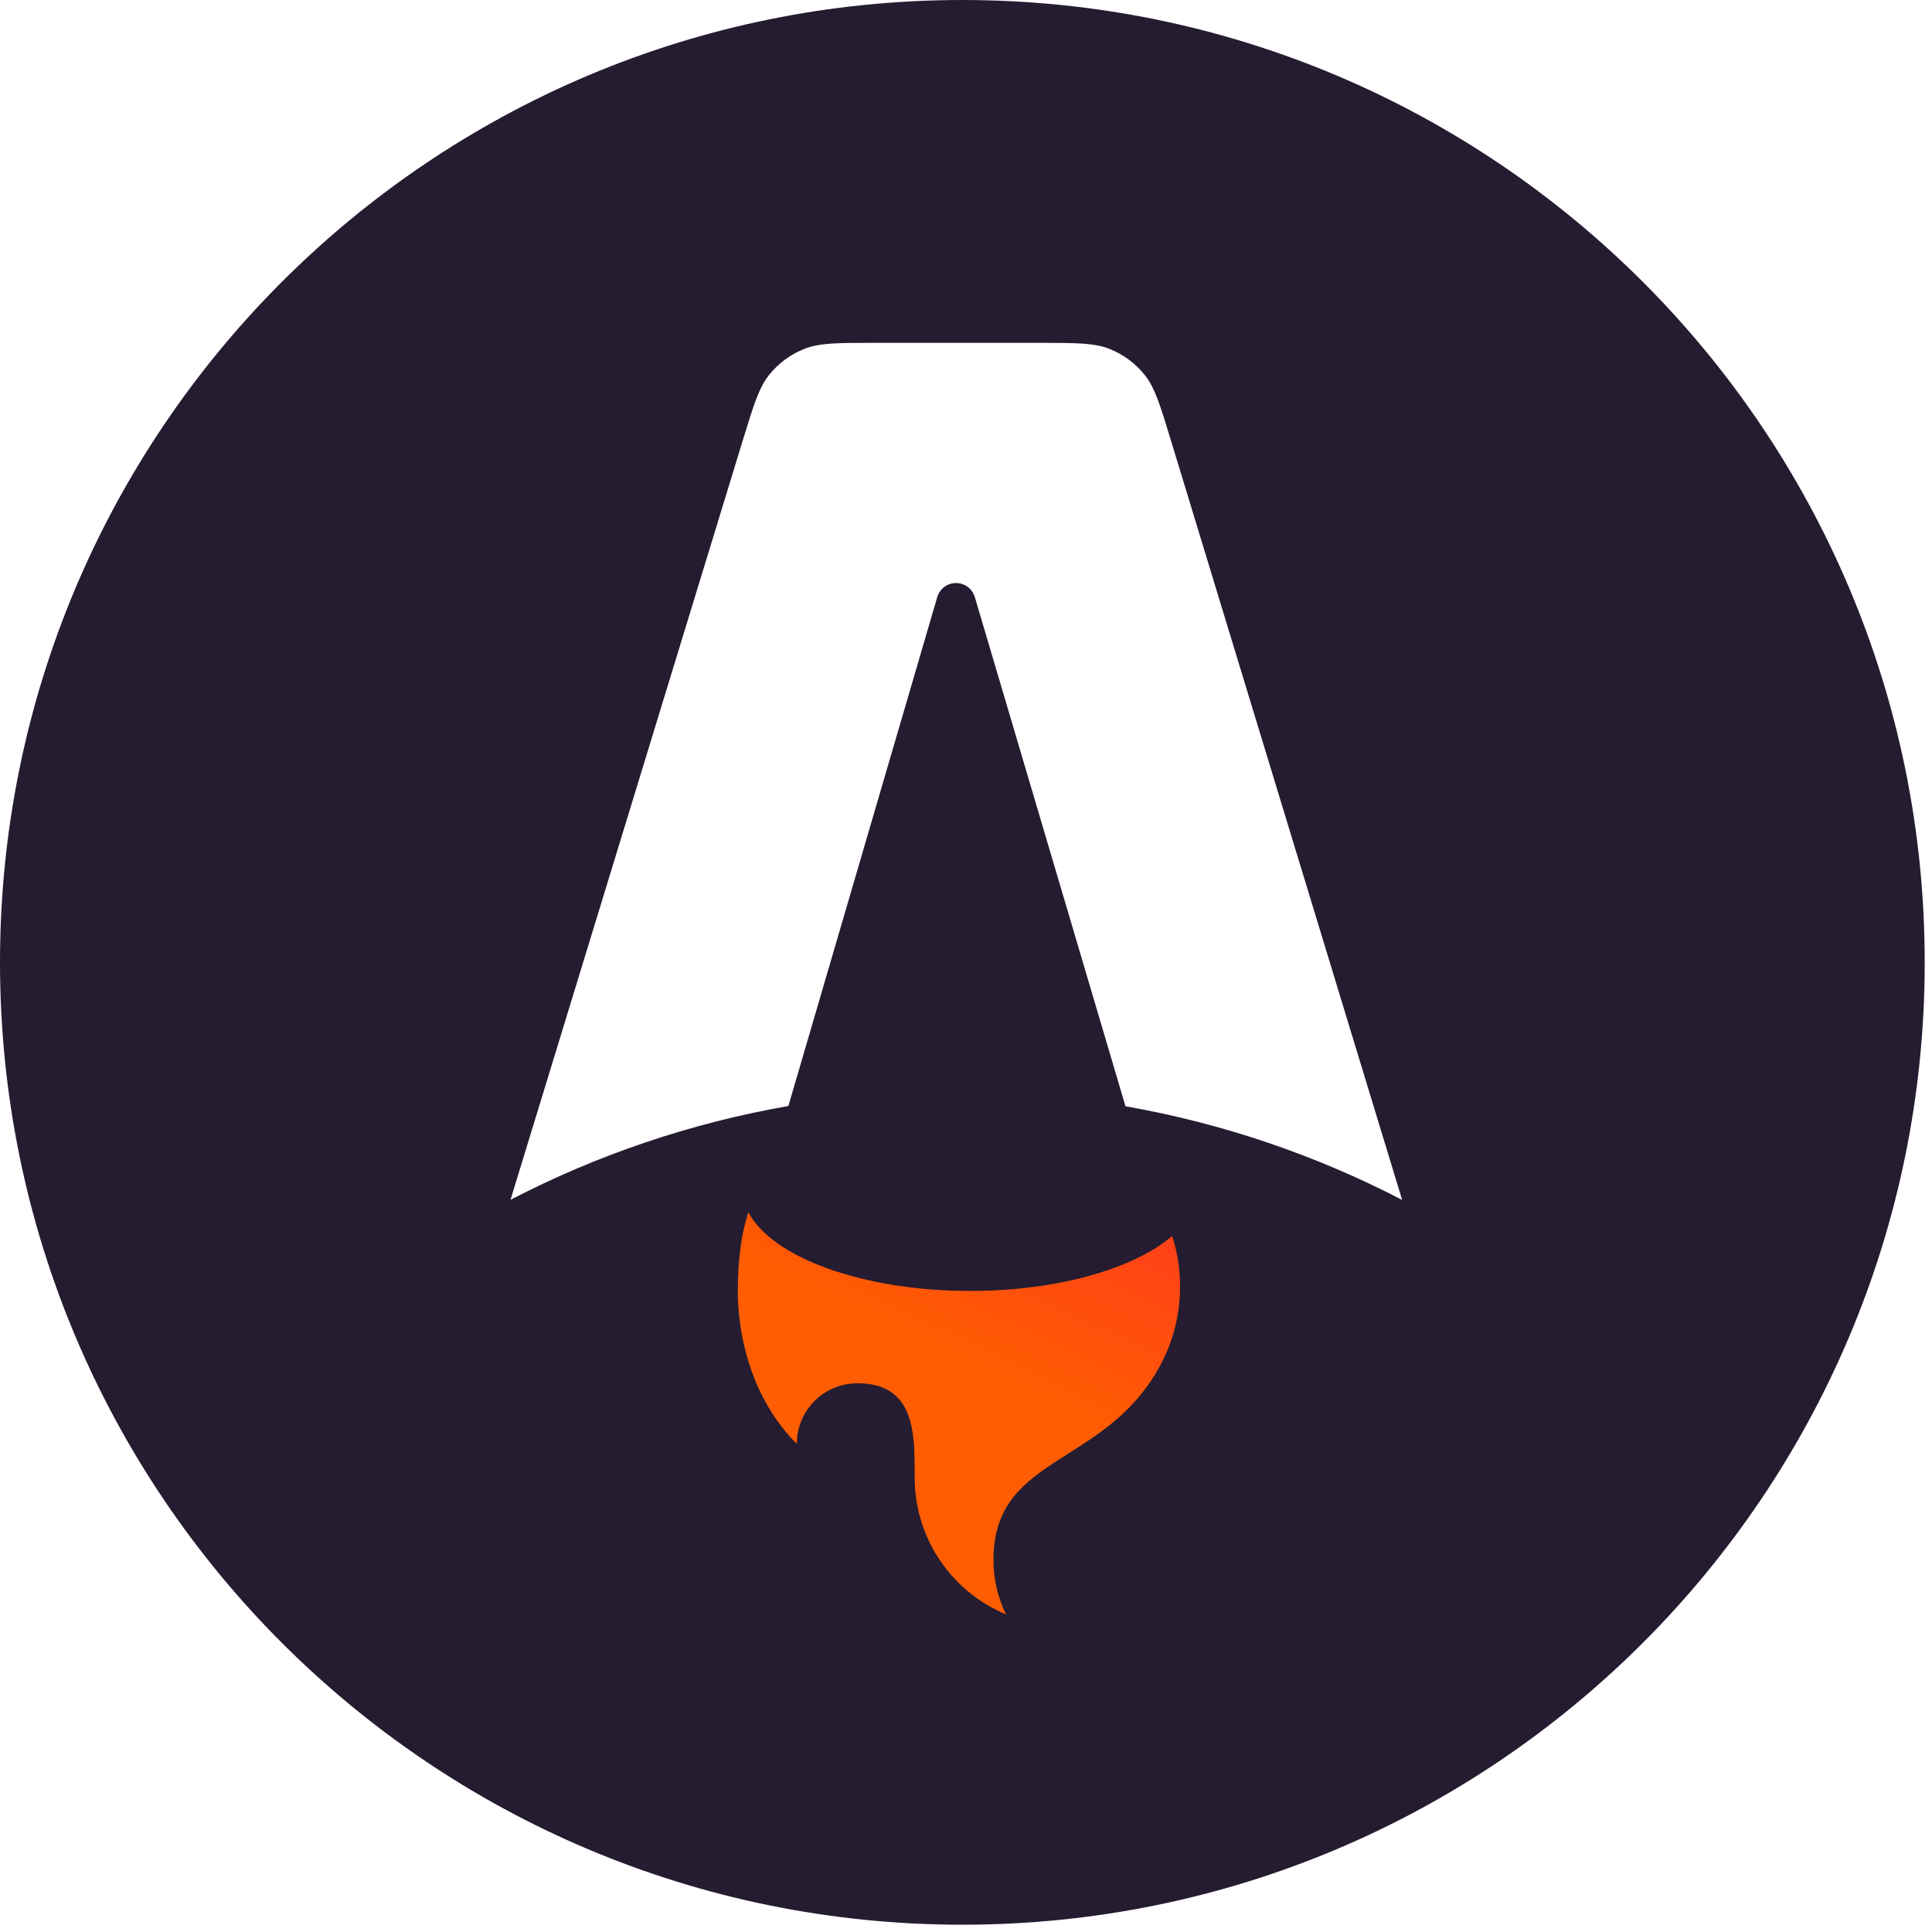
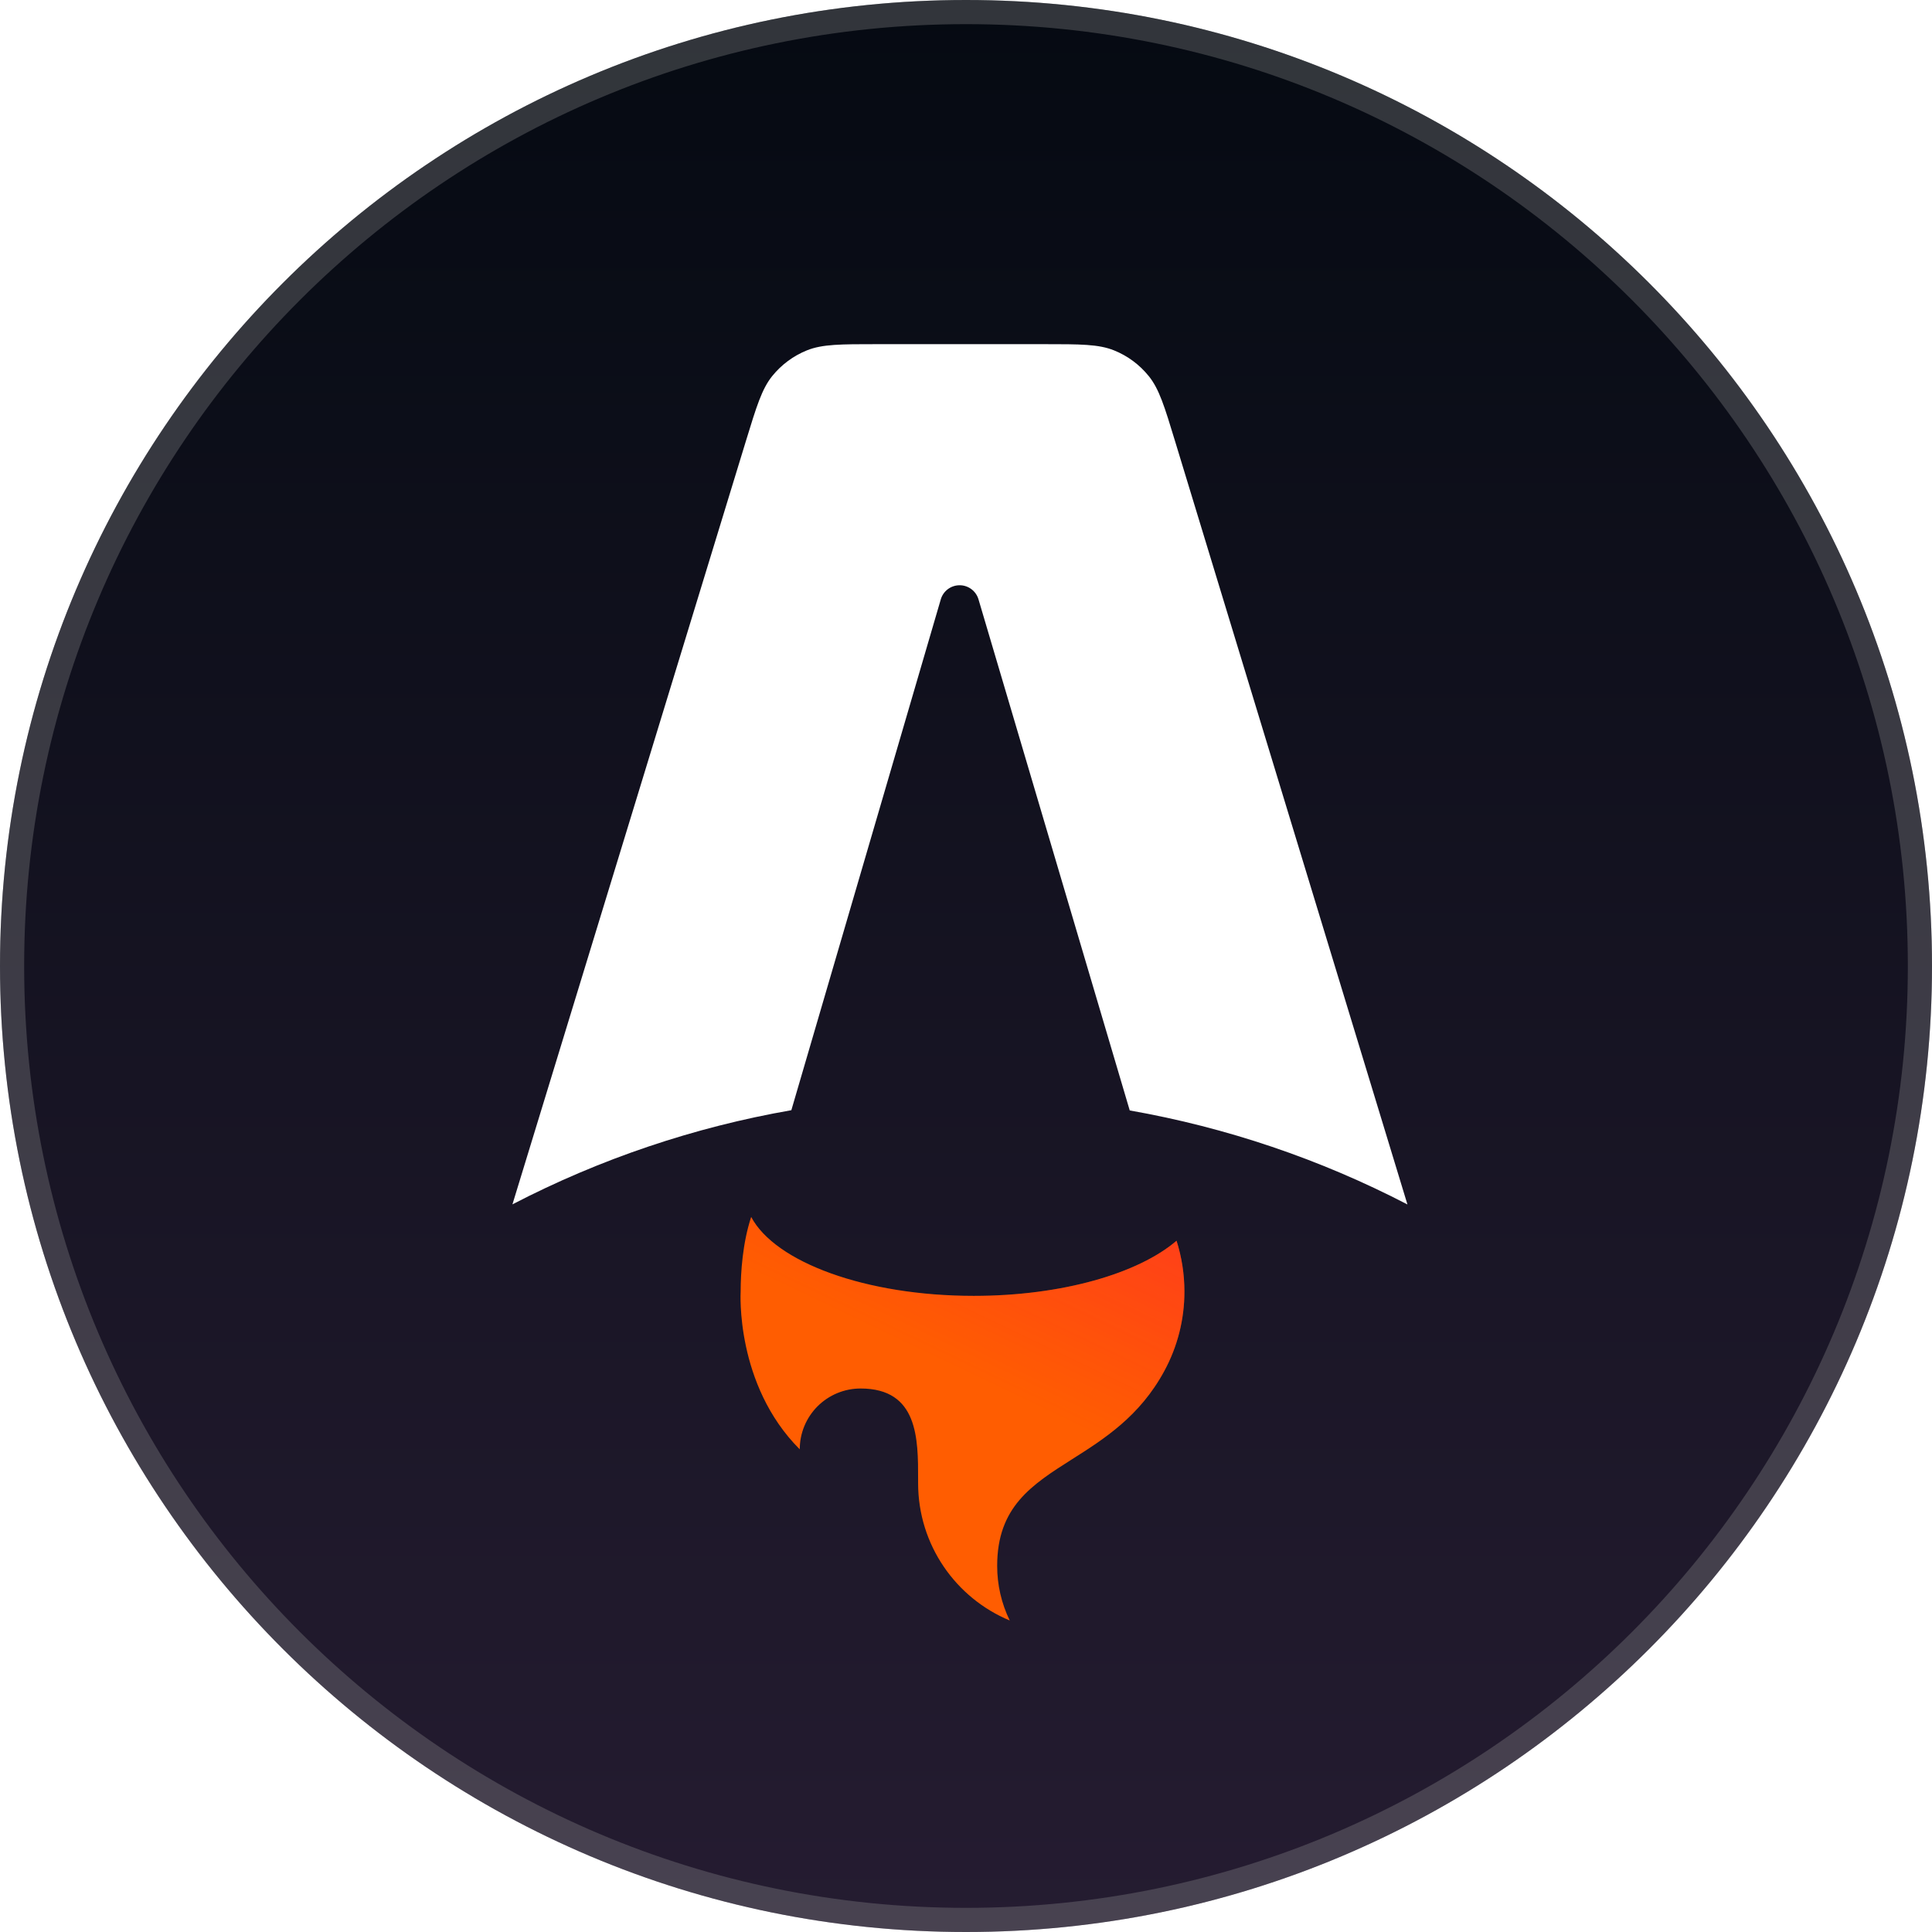
- <svg xmlns="http://www.w3.org/2000/svg" width="113" height="113" viewBox="0 0 113 113" fill="none">
-   <circle cx="56.287" cy="56.287" r="56.287" fill="#251C31" />
-   <path d="M66.939 21.916C67.547 22.67 67.857 23.688 68.474 25.722L82.009 70.182C76.926 67.543 71.469 65.695 65.828 64.704L57.017 34.925C56.947 34.687 56.802 34.478 56.604 34.33C56.405 34.181 56.164 34.101 55.916 34.101C55.668 34.101 55.427 34.182 55.228 34.331C55.03 34.48 54.886 34.69 54.817 34.928L46.111 64.689C40.446 65.677 34.965 67.527 29.859 70.175L43.458 25.713C44.081 23.681 44.391 22.665 44.998 21.911C45.535 21.246 46.233 20.73 47.025 20.412C47.921 20.053 48.985 20.053 51.109 20.053H60.824C62.95 20.053 64.014 20.053 64.913 20.415C65.706 20.734 66.403 21.25 66.939 21.916Z" fill="url(#paint0_linear_1967_465)" />
-   <path d="M68.558 72.296C66.326 74.205 61.873 75.507 56.743 75.507C50.45 75.507 45.172 73.546 43.772 70.909C43.272 72.42 43.16 74.149 43.16 75.255C43.16 75.255 42.83 80.677 46.602 84.449C46.602 83.984 46.694 83.523 46.872 83.093C47.05 82.662 47.311 82.272 47.64 81.942C47.969 81.613 48.36 81.352 48.791 81.174C49.221 80.996 49.682 80.905 50.147 80.905C53.503 80.905 53.502 83.832 53.499 86.21V86.42C53.499 90.028 55.703 93.119 58.838 94.423C58.355 93.43 58.104 92.341 58.106 91.237C58.106 87.794 60.125 86.515 62.473 85.025C64.341 83.842 66.416 82.525 67.845 79.887C68.616 78.465 69.019 76.873 69.016 75.255C69.017 74.251 68.862 73.253 68.558 72.296Z" fill="#FF5D01" />
-   <path d="M68.558 72.296C66.326 74.205 61.873 75.507 56.743 75.507C50.45 75.507 45.172 73.546 43.772 70.909C43.272 72.42 43.16 74.149 43.16 75.255C43.16 75.255 42.83 80.677 46.602 84.449C46.602 83.984 46.694 83.523 46.872 83.093C47.05 82.662 47.311 82.272 47.64 81.942C47.969 81.613 48.36 81.352 48.791 81.174C49.221 80.996 49.682 80.905 50.147 80.905C53.503 80.905 53.502 83.832 53.499 86.21V86.42C53.499 90.028 55.703 93.119 58.838 94.423C58.355 93.43 58.104 92.341 58.106 91.237C58.106 87.794 60.125 86.515 62.473 85.025C64.341 83.842 66.416 82.525 67.845 79.887C68.616 78.465 69.019 76.873 69.016 75.255C69.017 74.251 68.862 73.253 68.558 72.296Z" fill="url(#paint1_linear_1967_465)" />
+ <svg xmlns="http://www.w3.org/2000/svg" width="80" height="80" viewBox="0 0 80 80" fill="none">
+   <circle cx="40" cy="40" r="40" fill="url(#paint0_linear_2046_284)" />
+   <circle cx="40" cy="40" r="39.5" stroke="#9A9B9C" stroke-opacity="0.3" />
+   <path d="M47.569 15.575C48.001 16.111 48.221 16.834 48.66 18.279L58.279 49.874C54.666 47.999 50.788 46.686 46.78 45.981L40.518 24.82C40.468 24.65 40.365 24.502 40.224 24.396C40.083 24.291 39.912 24.233 39.736 24.234C39.559 24.234 39.388 24.291 39.247 24.397C39.106 24.503 39.004 24.652 38.955 24.821L32.768 45.971C28.742 46.673 24.847 47.988 21.219 49.87L30.883 18.273C31.325 16.829 31.545 16.107 31.977 15.571C32.358 15.099 32.854 14.732 33.417 14.506C34.054 14.251 34.81 14.251 36.32 14.251H43.223C44.734 14.251 45.491 14.251 46.129 14.508C46.693 14.734 47.188 15.102 47.569 15.575Z" fill="url(#paint1_linear_2046_284)" />
+   <path d="M48.718 51.377C47.133 52.734 43.968 53.659 40.322 53.659C35.85 53.659 32.099 52.266 31.105 50.392C30.749 51.466 30.669 52.694 30.669 53.48C30.669 53.48 30.435 57.333 33.116 60.014C33.116 59.683 33.181 59.355 33.307 59.05C33.434 58.744 33.619 58.466 33.853 58.232C34.087 57.998 34.365 57.813 34.671 57.686C34.976 57.56 35.304 57.495 35.635 57.495C38.02 57.495 38.019 59.575 38.017 61.265V61.414C38.017 63.978 39.583 66.175 41.811 67.101C41.468 66.396 41.289 65.622 41.291 64.837C41.291 62.391 42.725 61.482 44.394 60.423C45.722 59.582 47.197 58.647 48.211 56.771C48.759 55.761 49.046 54.63 49.044 53.48C49.044 52.767 48.934 52.057 48.718 51.377Z" fill="#FF5D01" />
+   <path d="M48.718 51.377C47.133 52.734 43.968 53.659 40.322 53.659C35.85 53.659 32.099 52.266 31.105 50.392C30.749 51.466 30.669 52.694 30.669 53.48C30.669 53.48 30.435 57.333 33.116 60.014C33.116 59.683 33.181 59.355 33.307 59.05C33.434 58.744 33.619 58.466 33.853 58.232C34.087 57.998 34.365 57.813 34.671 57.686C34.976 57.56 35.304 57.495 35.635 57.495C38.02 57.495 38.019 59.575 38.017 61.265V61.414C38.017 63.978 39.583 66.175 41.811 67.101C41.468 66.396 41.289 65.622 41.291 64.837C41.291 62.391 42.725 61.482 44.394 60.423C45.722 59.582 47.197 58.647 48.211 56.771C48.759 55.761 49.046 54.63 49.044 53.48C49.044 52.767 48.934 52.057 48.718 51.377Z" fill="url(#paint2_linear_2046_284)" />
  <defs>
-     <linearGradient id="paint0_linear_1967_465" x1="71.186" y1="17.695" x2="55.933" y2="70.182" gradientUnits="userSpaceOnUse">
+     <linearGradient id="paint0_linear_2046_284" x1="40" y1="0" x2="40" y2="80" gradientUnits="userSpaceOnUse">
+       <stop stop-color="#050A12" />
+       <stop offset="1" stop-color="#251C31" />
+     </linearGradient>
+     <linearGradient id="paint1_linear_2046_284" x1="50.587" y1="12.575" x2="39.748" y2="49.874" gradientUnits="userSpaceOnUse">
      <stop stop-color="white" />
      <stop offset="1" stop-color="white" />
    </linearGradient>
-     <linearGradient id="paint1_linear_1967_465" x1="78.604" y1="56.778" x2="65.394" y2="84.432" gradientUnits="userSpaceOnUse">
+     <linearGradient id="paint2_linear_2046_284" x1="55.857" y1="40.349" x2="46.47" y2="60.001" gradientUnits="userSpaceOnUse">
      <stop stop-color="#FF1639" />
      <stop offset="1" stop-color="#FF1639" stop-opacity="0" />
    </linearGradient>
  </defs>
</svg>
